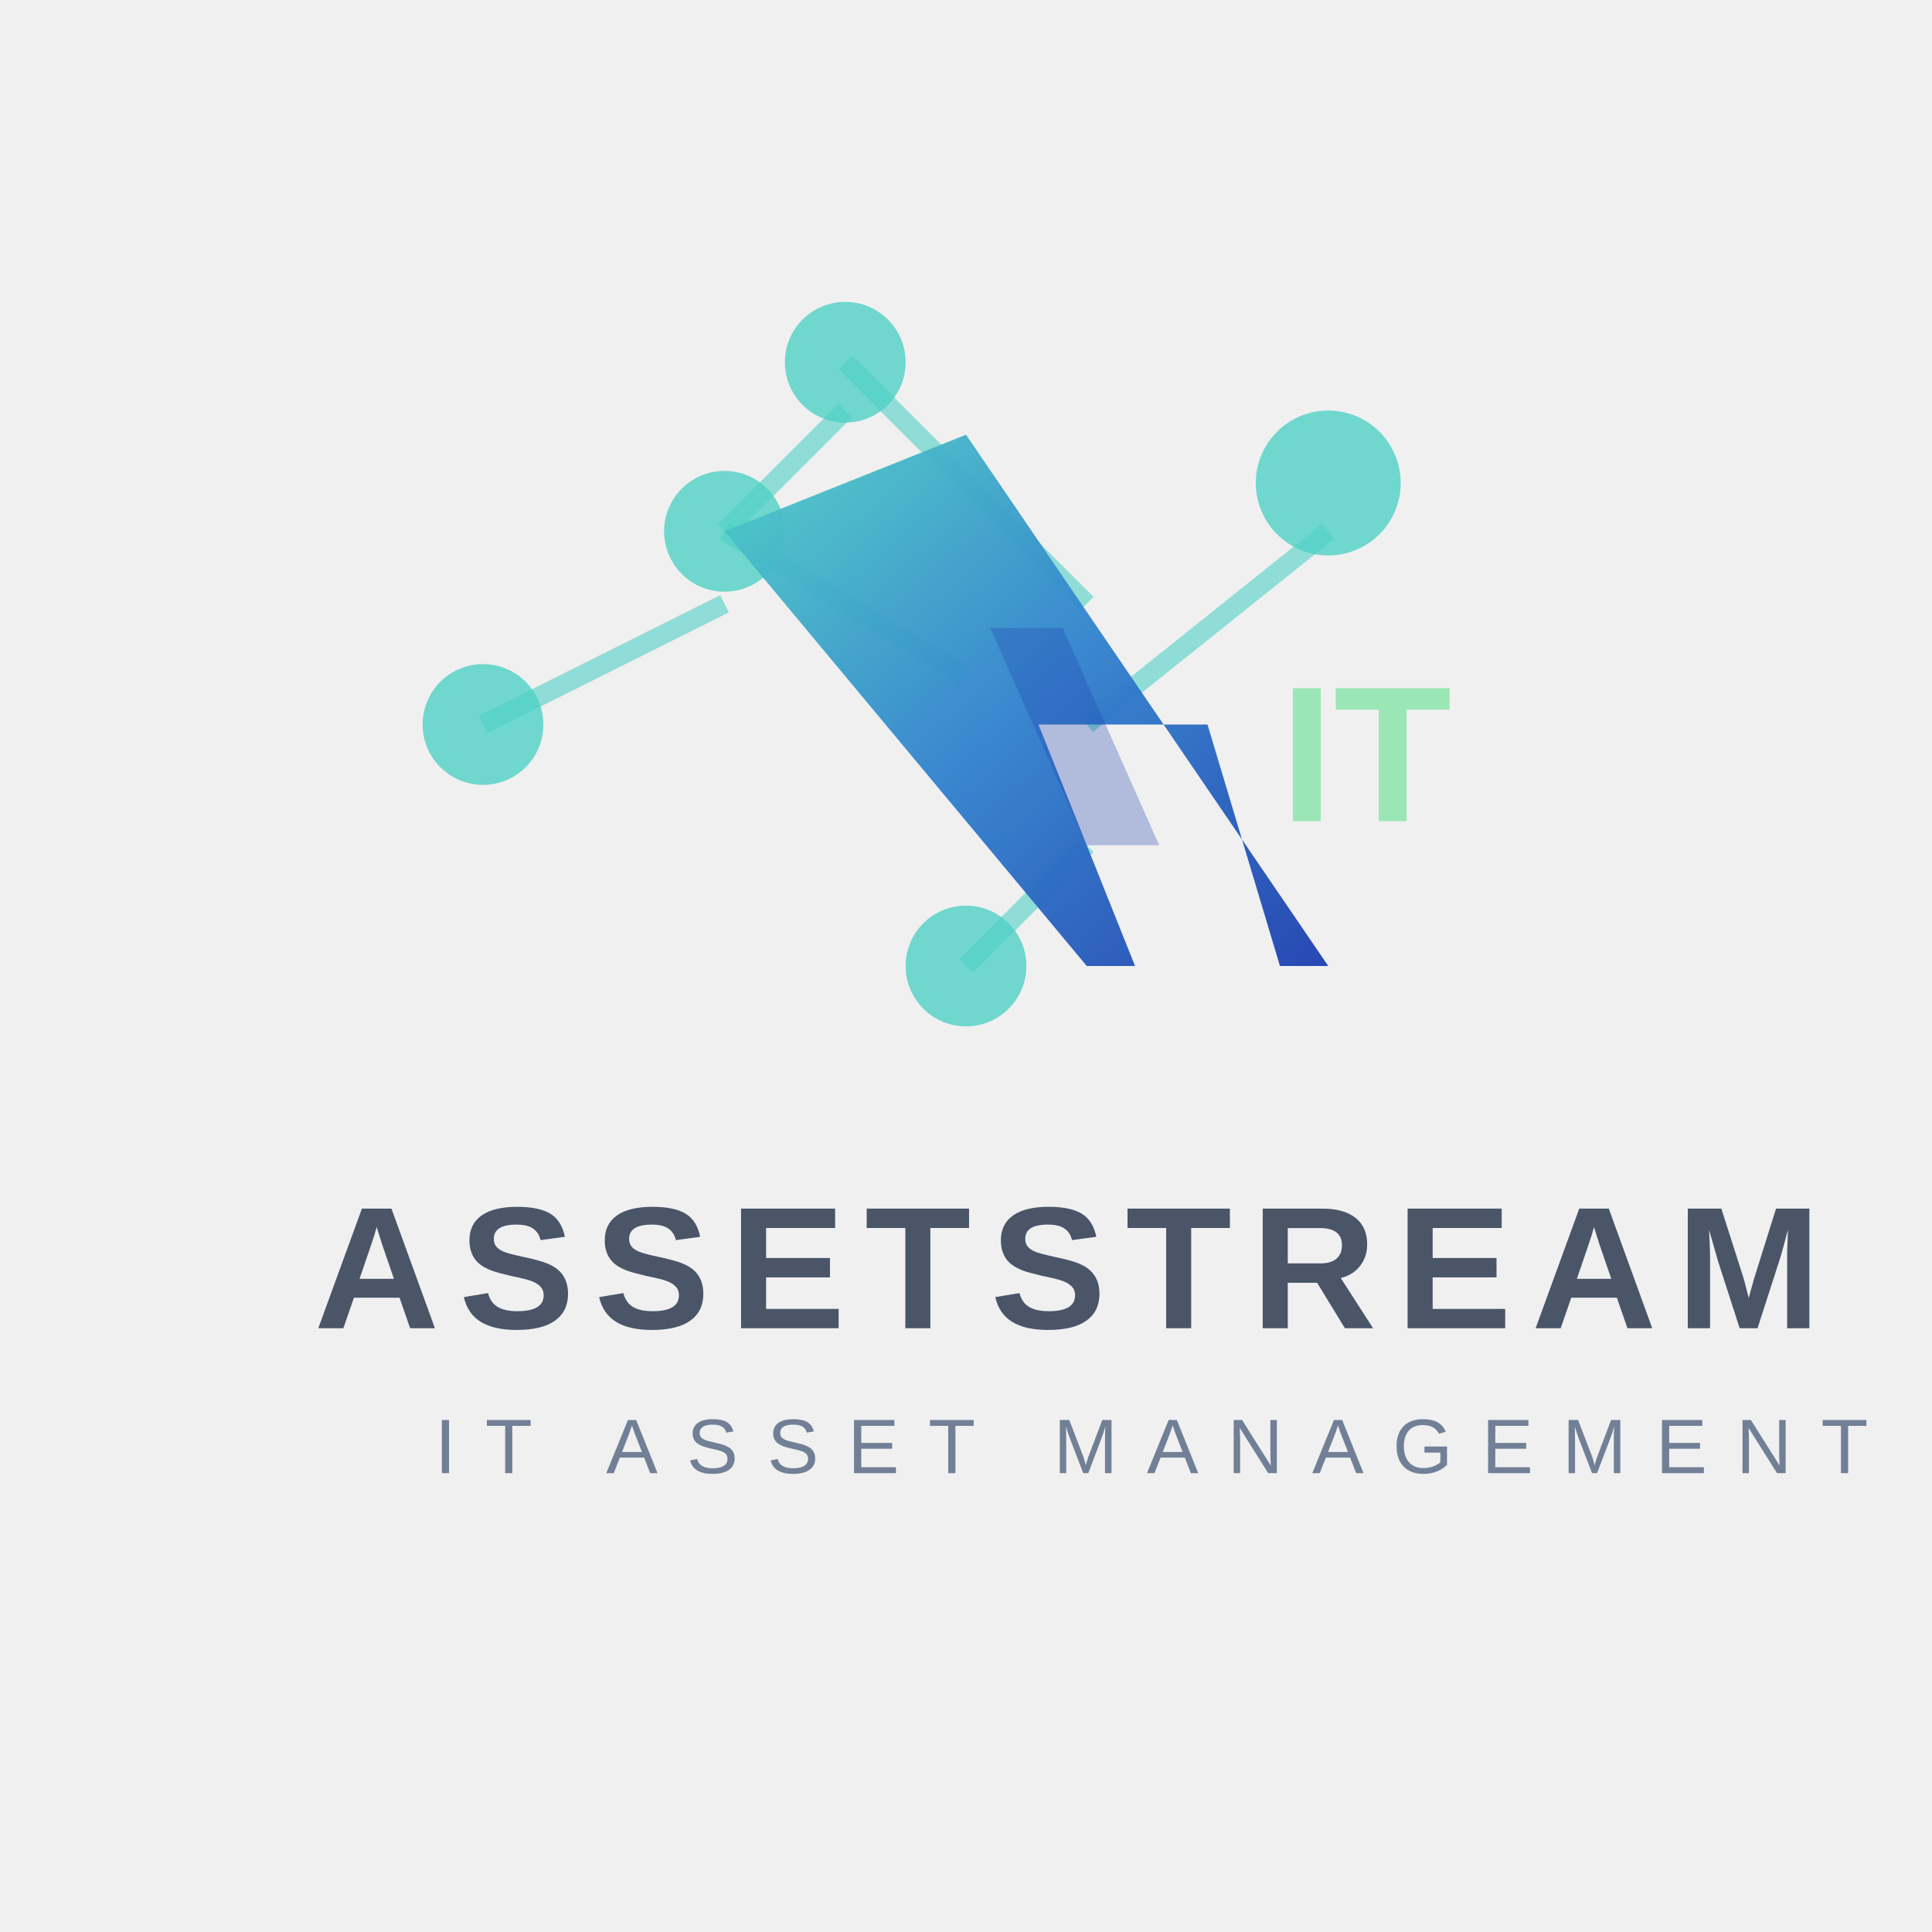
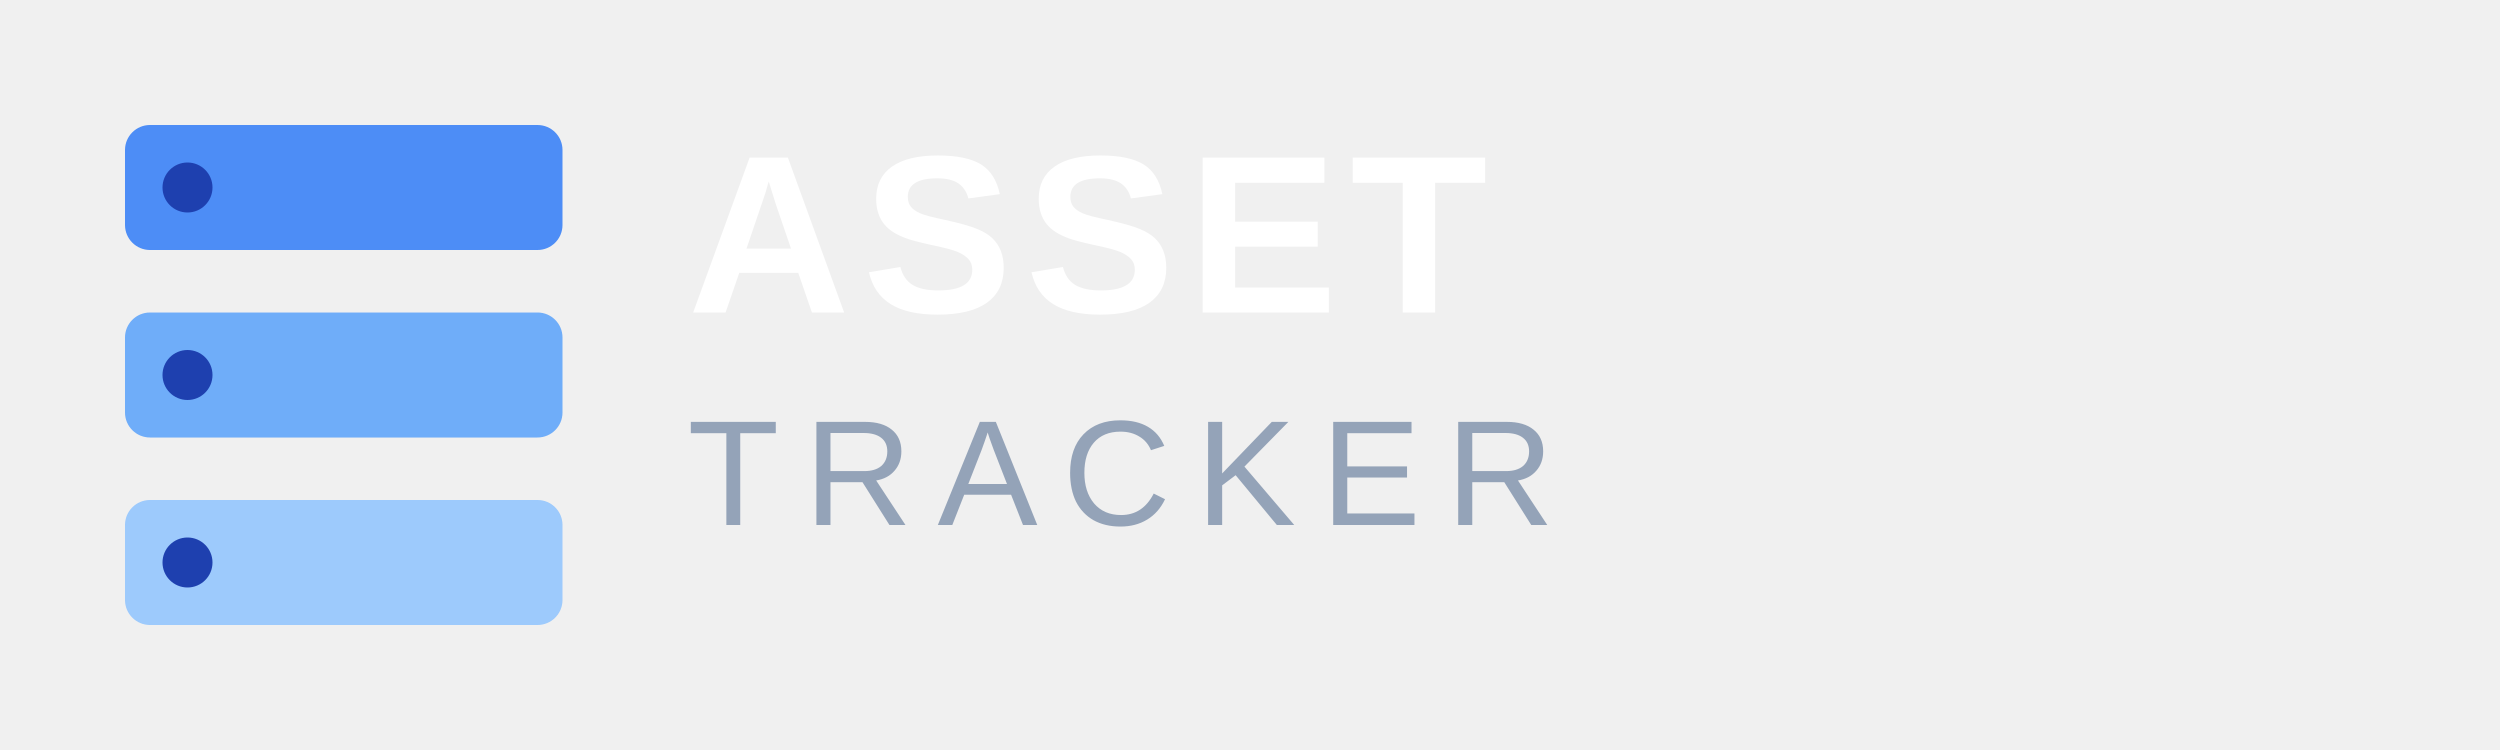
- <svg xmlns="http://www.w3.org/2000/svg" viewBox="0 0 800 800">
-   <g transform="translate(150, 100)">
-     <circle cx="50" cy="200" r="25" fill="#4FD1C5" opacity="0.8" />
-     <circle cx="150" cy="120" r="25" fill="#4FD1C5" opacity="0.8" />
-     <circle cx="200" cy="50" r="25" fill="#4FD1C5" opacity="0.8" />
-     <circle cx="400" cy="100" r="30" fill="#4FD1C5" opacity="0.8" />
-     <circle cx="250" cy="300" r="25" fill="#4FD1C5" opacity="0.8" />
-     <line x1="50" y1="200" x2="150" y2="150" stroke="#4FD1C5" stroke-width="8" opacity="0.6" />
-     <line x1="150" y1="120" x2="200" y2="70" stroke="#4FD1C5" stroke-width="8" opacity="0.6" />
-     <line x1="150" y1="120" x2="250" y2="180" stroke="#4FD1C5" stroke-width="8" opacity="0.6" />
-     <line x1="200" y1="50" x2="300" y2="150" stroke="#4FD1C5" stroke-width="8" opacity="0.6" />
-     <line x1="250" y1="300" x2="300" y2="250" stroke="#4FD1C5" stroke-width="8" opacity="0.6" />
-     <line x1="300" y1="200" x2="400" y2="120" stroke="#4FD1C5" stroke-width="8" opacity="0.6" />
-     <path d="M 150 120 L 300 300 L 320 300 L 280 200 L 350 200 L 380 300 L 400 300 L 250 80 Z" fill="url(#gradA)" opacity="0.95" />
-     <path d="M 260 160 L 300 250 L 330 250 L 290 160 Z" fill="#1E40AF" opacity="0.3" />
-     <text x="380" y="240" font-family="Arial, sans-serif" font-size="80" font-weight="bold" fill="#9AE6B4">IT</text>
+ <svg xmlns="http://www.w3.org/2000/svg" viewBox="0 0 200 60">
+   <rect width="200" height="60" fill="transparent" />
+   <g transform="translate(10, 10)">
+     <rect x="0" y="0" width="35" height="10" rx="2" fill="#3B82F6" opacity="0.9" />
+     <rect x="0" y="15" width="35" height="10" rx="2" fill="#60A5FA" opacity="0.9" />
+     <rect x="0" y="30" width="35" height="10" rx="2" fill="#93C5FD" opacity="0.9" />
+     <circle cx="5" cy="5" r="2" fill="#1E40AF" />
+     <circle cx="5" cy="20" r="2" fill="#1E40AF" />
+     <circle cx="5" cy="35" r="2" fill="#1E40AF" />
  </g>
-   <text x="130" y="550" font-family="Arial, sans-serif" font-size="72" font-weight="900" letter-spacing="8" fill="#4A5568">ASSETSTREAM</text>
-   <text x="180" y="610" font-family="Arial, sans-serif" font-size="32" font-weight="300" letter-spacing="12" fill="#718096">IT ASSET MANAGEMENT</text>
-   <defs>
-     <linearGradient id="gradA" x1="0%" y1="0%" x2="100%" y2="100%">
-       <stop offset="0%" style="stop-color:#4FD1C5;stop-opacity:1" />
-       <stop offset="50%" style="stop-color:#3182CE;stop-opacity:1" />
-       <stop offset="100%" style="stop-color:#1E40AF;stop-opacity:1" />
-     </linearGradient>
-   </defs>
+   <text x="55" y="25" font-family="Arial, sans-serif" font-size="18" font-weight="800" fill="#FFFFFF" letter-spacing="1">ASSET</text>
+   <text x="55" y="42" font-family="Arial, sans-serif" font-size="12" font-weight="400" fill="#94A3B8" letter-spacing="2">TRACKER</text>
</svg>
